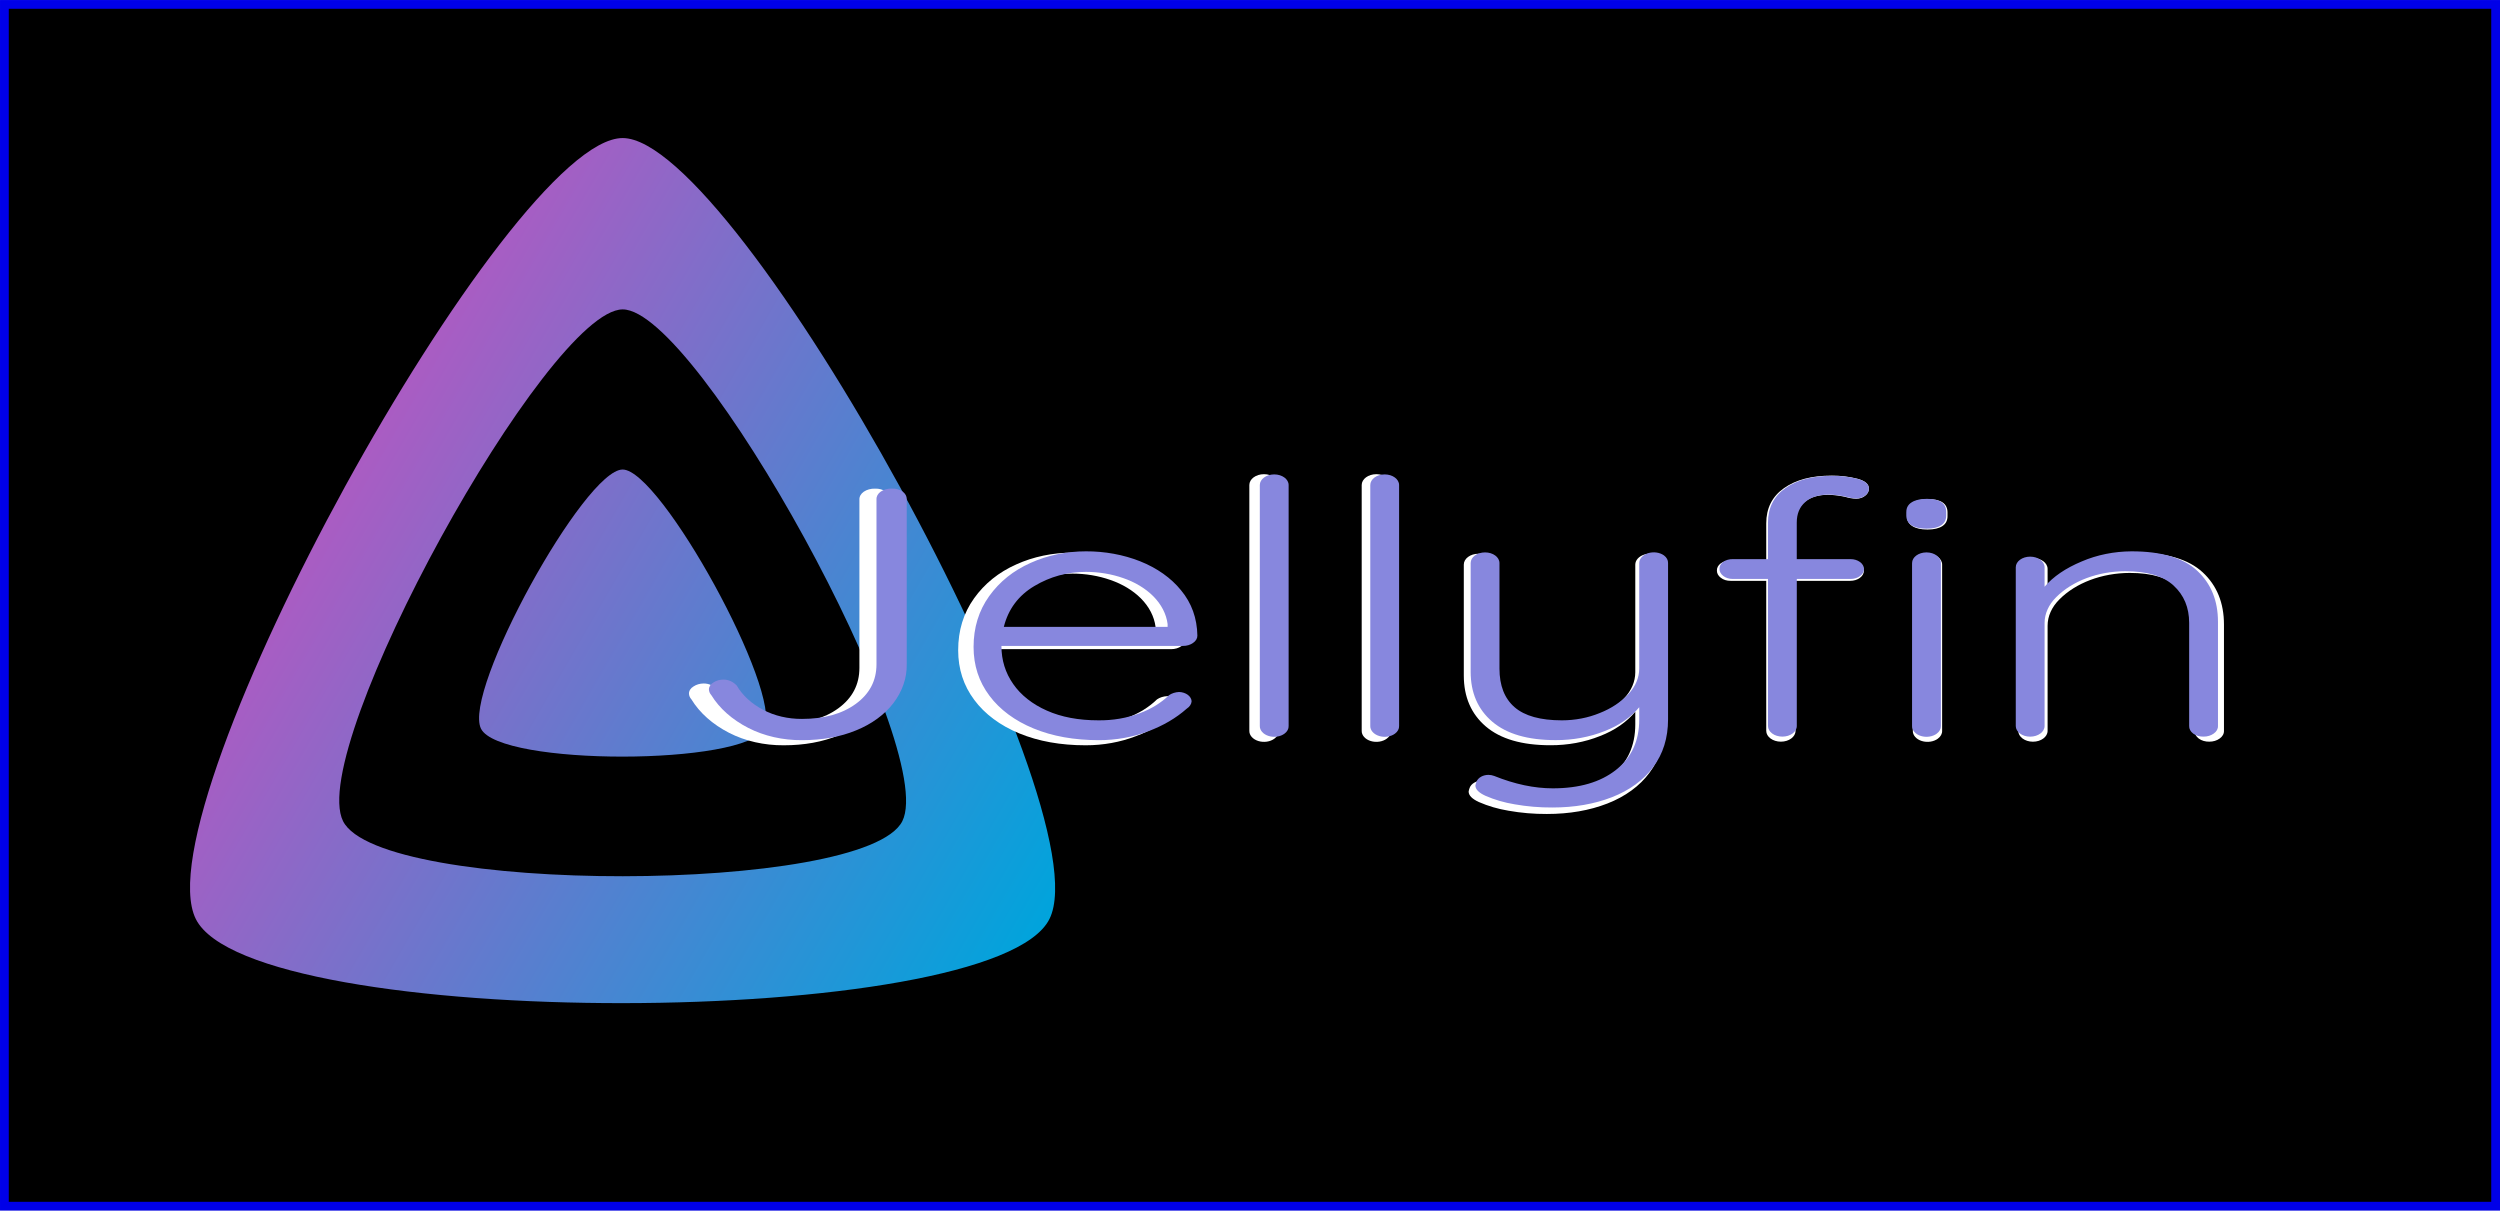
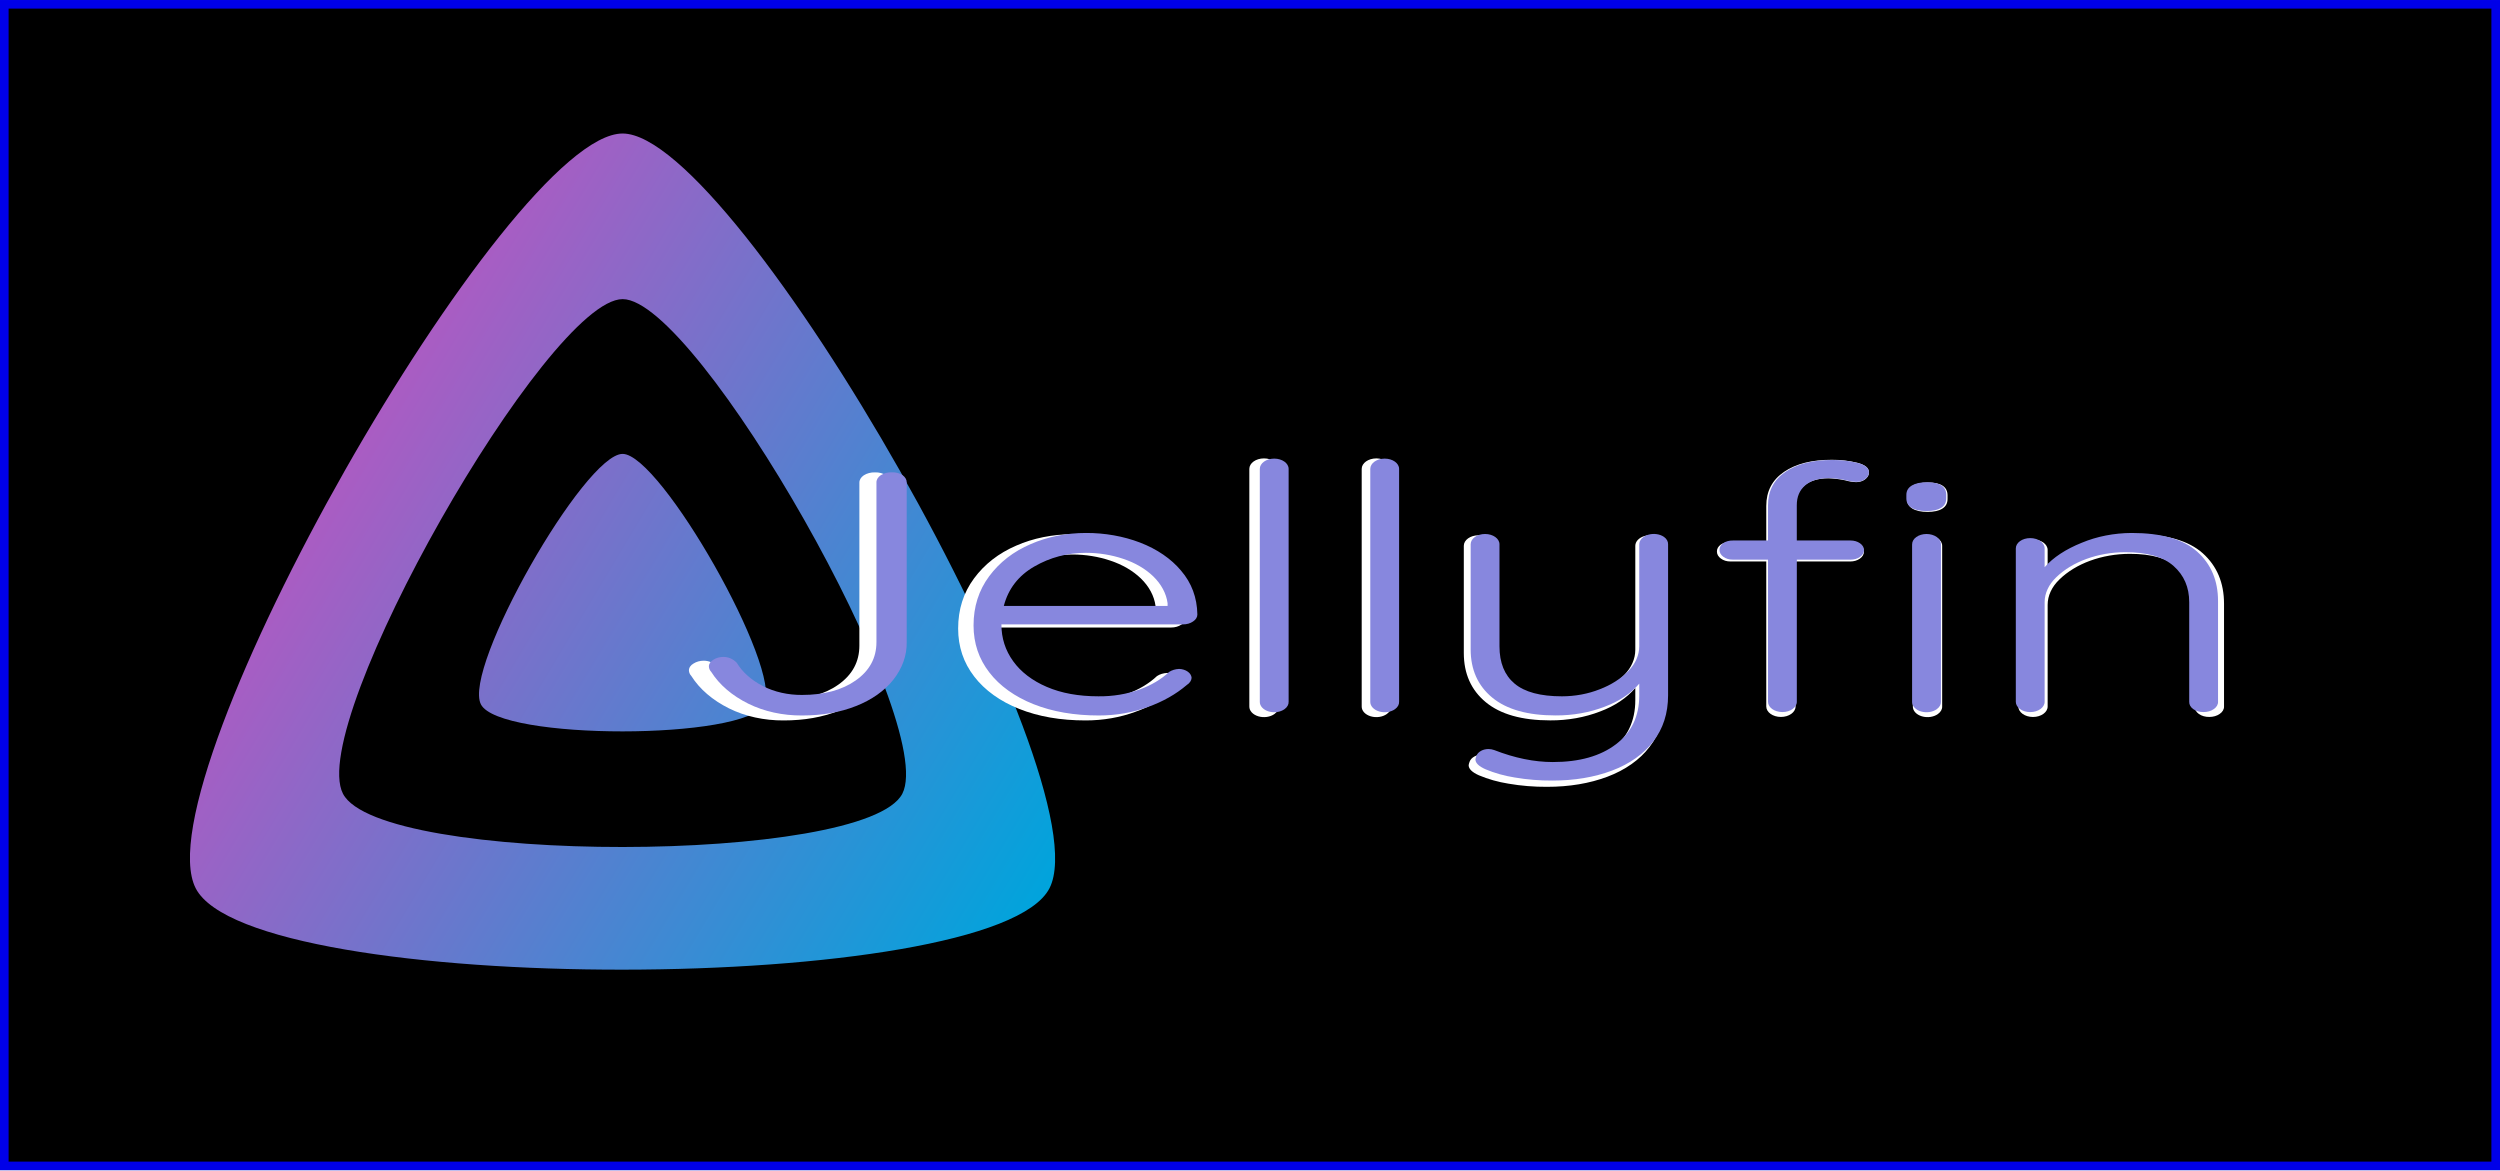
- <svg xmlns="http://www.w3.org/2000/svg" xmlns:xlink="http://www.w3.org/1999/xlink" width="224.143" height="108.536" viewBox="0 0 59.304 28.717" version="1.1" id="svg8">
+ <svg xmlns="http://www.w3.org/2000/svg" xmlns:xlink="http://www.w3.org/1999/xlink" width="235" height="110" viewBox="0 0 62.177 29.104" version="1.1" id="svg8">
  <defs id="defs2">
    <linearGradient xlink:href="#linear-gradient" id="linearGradient3870" gradientUnits="userSpaceOnUse" x1="110.25" y1="213.3" x2="496.14" y2="436.09" />
    <linearGradient id="linear-gradient" x1="110.25" y1="213.3" x2="496.14" y2="436.09" gradientUnits="userSpaceOnUse">
      <stop offset="0" stop-color="#aa5cc3" id="stop3836" />
      <stop offset="1" stop-color="#00a4dc" id="stop3838" />
    </linearGradient>
    <linearGradient xlink:href="#linear-gradient" id="linearGradient3945" gradientUnits="userSpaceOnUse" x1="110.25" y1="213.3" x2="496.14" y2="436.09" />
  </defs>
-   <g id="layer1" transform="translate(-1.436323,-268.0896)">
-     <rect style="opacity:1;fill:#000000;fill-opacity:1;stroke:#0000e8;stroke-width:0.208;stroke-opacity:1" id="rect1489" width="59.097" height="28.509" x="1.54" y="268.194" />
-     <g id="banner-dark-icon" transform="matrix(0.04409504,0,0,0.04409503,4.678745,270.3372)">
+   <g id="layer1" transform="translate(4.9248338e-6,-267.8959)">
+     <rect style="opacity:1;fill:#000000;fill-opacity:1;stroke:#0000e8;stroke-width:0.214;stroke-opacity:1" id="rect1489" width="61.963" height="28.89" x="0.107" y="268.003" />
+     <g id="banner-dark-icon" transform="matrix(0.0462337,0,0,0.04468433,3.397837,270.1753)">
      <path style="fill:url(#linearGradient3945)" d="m 261.42,201.62 c -20.44,0 -86.24,119.29 -76.2,139.43 10.04,20.14 142.48,19.92 152.4,0 9.92,-19.92 -55.76,-139.42 -76.2,-139.43 z" id="inner-shape" />
      <path style="fill:url(#linearGradient3870)" d="M 261.42,23.3 C 199.83,23.3 1.57,382.73 31.8,443.43 c 30.23,60.7 429.34,60 459.24,0 C 520.94,383.43 323,23.3 261.42,23.3 Z M 411.9,390.76 c -19.59,39.33 -281.08,39.77 -300.9,0 -19.82,-39.77 110.1,-275.28 150.45,-275.28 40.35,0 170.04,235.94 150.45,275.28 z" id="outer-shape" />
    </g>
-     <g transform="matrix(0.03902074,0,0,0.02886653,-2.990201,275.3484)" style="isolation:isolate" id="jellyfin-light-outlines">
+     <g transform="matrix(0.04091329,0,0,0.02925231,-4.643063,275.2535)" style="isolation:isolate" id="jellyfin-light-outlines">
      <path style="fill:#ffffff" id="path3848" d="m 556.64,350.75 a 67,67 0 0 1 -22.87,-27.47 8.91,8.91 0 0 1 -1.49,-4.75 7.42,7.42 0 0 1 2.83,-5.94 9.25,9.25 0 0 1 6.09,-2.38 c 3.16,0 5.94,1.69 8.31,5.05 a 48.09,48.09 0 0 0 16.34,20.34 40.59,40.59 0 0 0 24,7.58 q 20.51,0 33.27,-12.62 12.76,-12.62 12.77,-33.12 V 159 a 8.44,8.44 0 0 1 2.67,-6.39 9.56,9.56 0 0 1 6.83,-2.52 9,9 0 0 1 6.68,2.52 8.7,8.7 0 0 1 2.53,6.39 v 138.4 a 64.7,64.7 0 0 1 -8.32,32.67 59,59 0 0 1 -23,22.72 Q 608.62,361 589.9,361 a 57.21,57.21 0 0 1 -33.26,-10.25 z" />
      <path style="fill:#ffffff" id="path3850" d="M 831.66,279.47 A 8.77,8.77 0 0 1 825.42,282 H 713.16 q 0,17.82 7.27,31.92 a 54.91,54.91 0 0 0 20.79,22.28 q 13.51,8.18 31.93,8.17 a 54,54 0 0 0 25.54,-5.94 52.7,52.7 0 0 0 18.12,-15.15 10,10 0 0 1 6.24,-2.67 8.14,8.14 0 0 1 7.72,7.72 8.81,8.81 0 0 1 -3,6.24 74.7,74.7 0 0 1 -23.91,19 65.56,65.56 0 0 1 -30.41,7.43 q -22.87,0 -40.4,-9.8 a 69.51,69.51 0 0 1 -27.32,-27.48 q -9.79,-17.66 -9.8,-40.83 0,-24.36 9.65,-42.62 9.65,-18.26 25.69,-27.92 a 65.2,65.2 0 0 1 34.16,-9.65 70,70 0 0 1 33.41,8.3 65.78,65.78 0 0 1 25.39,24.36 q 9.81,16 10.1,38 a 8.07,8.07 0 0 1 -2.67,6.11 z M 733.5,231.8 q -14.7,11.88 -18.86,34.2 h 101.28 v -2.38 a 46.91,46.91 0 0 0 -8.92,-23.35 48.47,48.47 0 0 0 -18.56,-15.15 54,54 0 0 0 -23,-5.2 q -17.24,0 -31.94,11.88 z" />
      <path style="fill:#ffffff" id="path3852" d="m 888.24,355.5 a 8.92,8.92 0 0 1 -15.3,-6.38 v -202 a 8.91,8.91 0 1 1 17.82,0 v 202 a 8.65,8.65 0 0 1 -2.52,6.38 z" />
      <path style="fill:#ffffff" id="path3854" d="m 956.55,355.5 a 8.92,8.92 0 0 1 -15.3,-6.38 v -202 a 8.91,8.91 0 1 1 17.82,0 v 202 a 8.65,8.65 0 0 1 -2.52,6.38 z" />
      <path style="fill:#ffffff" id="path3856" d="m 1122.86,206.11 a 8.7,8.7 0 0 1 2.53,6.39 v 131 q 0,23.44 -9.21,40.09 a 61.58,61.58 0 0 1 -25.54,25.25 q -16.34,8.61 -36.83,8.61 a 96.73,96.73 0 0 1 -23.31,-2.68 61.72,61.72 0 0 1 -18,-7.12 q -6.24,-3.87 -6.24,-8.62 a 17.94,17.94 0 0 1 0.6,-3 8.06,8.06 0 0 1 3,-4.45 7.49,7.49 0 0 1 4.45,-1.49 7.91,7.91 0 0 1 3.56,0.89 q 19,10.39 36.24,10.4 24.65,0 39.06,-15.44 14.41,-15.44 14.4,-42.18 v -10.38 a 54.37,54.37 0 0 1 -21.38,20 62.55,62.55 0 0 1 -30.3,7.58 q -25.83,0 -39.2,-15.45 -13.37,-15.45 -13.37,-41.87 V 212.5 a 8.91,8.91 0 1 1 17.82,0 V 301 q 0,21.39 9.36,32.38 9.36,10.99 29.25,11 a 48,48 0 0 0 23.32,-6.09 49.88,49.88 0 0 0 17.82,-16 37.44,37.44 0 0 0 6.68,-21.24 V 212.5 a 9,9 0 0 1 15.29,-6.39 z" />
      <path style="fill:#ffffff" id="path3858" d="m 1210.18,161.41 q -5.21,6.24 -5.2,17.23 v 30.59 h 33.27 a 8.19,8.19 0 0 1 5.79,2.38 8.26,8.26 0 0 1 0,11.88 8.22,8.22 0 0 1 -5.79,2.37 H 1205 v 123.26 a 8.91,8.91 0 1 1 -17.82,0 V 225.86 h -21.68 a 7.83,7.83 0 0 1 -5.94,-2.52 8.21,8.21 0 0 1 -2.37,-5.79 8,8 0 0 1 2.37,-6.09 8.33,8.33 0 0 1 5.94,-2.23 h 21.68 v -30.59 q 0,-18.7 10.84,-29 10.84,-10.3 29,-10.24 a 46.1,46.1 0 0 1 15.45,2.52 q 7.13,2.53 7.12,8.17 a 8.07,8.07 0 0 1 -2.37,5.94 7.37,7.37 0 0 1 -5.35,2.37 18.81,18.81 0 0 1 -6.53,-1.48 42,42 0 0 0 -10.4,-1.78 q -9.57,0.04 -14.76,6.27 z m 65.82,19.46 c -2.19,-1.88 -3.27,-4.61 -3.27,-8.17 v -3 q 0,-5.34 3.41,-8.17 3.41,-2.83 9.36,-2.82 11.88,0 11.88,11 v 3 c 0,3.56 -1,6.29 -3.12,8.17 -2.12,1.88 -5.1,2.82 -9.06,2.82 -3.96,0 -7.06,-0.95 -9.2,-2.83 z m 15.59,174.63 a 8.92,8.92 0 0 1 -15.3,-6.38 V 212.5 a 8.91,8.91 0 1 1 17.82,0 v 136.62 a 8.65,8.65 0 0 1 -2.55,6.38 z" />
      <path style="fill:#ffffff" id="path3860" d="m 1452.53,218.88 q 12.92,16.2 12.92,42.92 v 87.32 a 8.4,8.4 0 0 1 -2.67,6.38 8.8,8.8 0 0 1 -6.24,2.53 8.64,8.64 0 0 1 -8.91,-8.91 v -86.43 q 0,-19.31 -9.65,-31.33 -9.65,-12.02 -29.85,-12 a 53.28,53.28 0 0 0 -42.77,21.83 36.24,36.24 0 0 0 -7.13,21.53 v 86.43 a 8.91,8.91 0 1 1 -17.82,0 V 216.06 a 8.91,8.91 0 1 1 17.82,0 v 16.34 q 8,-12.77 23,-21.24 A 61.84,61.84 0 0 1 1412,202.7 q 27.61,0 40.53,16.18 z" />
    </g>
-     <g transform="matrix(0.03836108,0,0,0.02829776,-2.165735,275.4323)" style="isolation:isolate;fill:#8787de" id="jellyfin-light-outlines-3">
+     <g transform="matrix(0.04022164,0,0,0.02867594,-3.778608,275.3385)" style="isolation:isolate;fill:#8787de" id="jellyfin-light-outlines-3">
      <path style="fill:#8787de" id="path3848-6" d="m 556.64,350.75 a 67,67 0 0 1 -22.87,-27.47 8.91,8.91 0 0 1 -1.49,-4.75 7.42,7.42 0 0 1 2.83,-5.94 9.25,9.25 0 0 1 6.09,-2.38 c 3.16,0 5.94,1.69 8.31,5.05 a 48.09,48.09 0 0 0 16.34,20.34 40.59,40.59 0 0 0 24,7.58 q 20.51,0 33.27,-12.62 12.76,-12.62 12.77,-33.12 V 159 a 8.44,8.44 0 0 1 2.67,-6.39 9.56,9.56 0 0 1 6.83,-2.52 9,9 0 0 1 6.68,2.52 8.7,8.7 0 0 1 2.53,6.39 v 138.4 a 64.7,64.7 0 0 1 -8.32,32.67 59,59 0 0 1 -23,22.72 Q 608.62,361 589.9,361 a 57.21,57.21 0 0 1 -33.26,-10.25 z" />
      <path style="fill:#8787de" id="path3850-7" d="M 831.66,279.47 A 8.77,8.77 0 0 1 825.42,282 H 713.16 q 0,17.82 7.27,31.92 a 54.91,54.91 0 0 0 20.79,22.28 q 13.51,8.18 31.93,8.17 a 54,54 0 0 0 25.54,-5.94 52.7,52.7 0 0 0 18.12,-15.15 10,10 0 0 1 6.24,-2.67 8.14,8.14 0 0 1 7.72,7.72 8.81,8.81 0 0 1 -3,6.24 74.7,74.7 0 0 1 -23.91,19 65.56,65.56 0 0 1 -30.41,7.43 q -22.87,0 -40.4,-9.8 a 69.51,69.51 0 0 1 -27.32,-27.48 q -9.79,-17.66 -9.8,-40.83 0,-24.36 9.65,-42.62 9.65,-18.26 25.69,-27.92 a 65.2,65.2 0 0 1 34.16,-9.65 70,70 0 0 1 33.41,8.3 65.78,65.78 0 0 1 25.39,24.36 q 9.81,16 10.1,38 a 8.07,8.07 0 0 1 -2.67,6.11 z M 733.5,231.8 q -14.7,11.88 -18.86,34.2 h 101.28 v -2.38 a 46.91,46.91 0 0 0 -8.92,-23.35 48.47,48.47 0 0 0 -18.56,-15.15 54,54 0 0 0 -23,-5.2 q -17.24,0 -31.94,11.88 z" />
      <path style="fill:#8787de" id="path3852-5" d="m 888.24,355.5 a 8.92,8.92 0 0 1 -15.3,-6.38 v -202 a 8.91,8.91 0 1 1 17.82,0 v 202 a 8.65,8.65 0 0 1 -2.52,6.38 z" />
      <path style="fill:#8787de" id="path3854-3" d="m 956.55,355.5 a 8.92,8.92 0 0 1 -15.3,-6.38 v -202 a 8.91,8.91 0 1 1 17.82,0 v 202 a 8.65,8.65 0 0 1 -2.52,6.38 z" />
      <path style="fill:#8787de" id="path3856-5" d="m 1122.86,206.11 a 8.7,8.7 0 0 1 2.53,6.39 v 131 q 0,23.44 -9.21,40.09 a 61.58,61.58 0 0 1 -25.54,25.25 q -16.34,8.61 -36.83,8.61 a 96.73,96.73 0 0 1 -23.31,-2.68 61.72,61.72 0 0 1 -18,-7.12 q -6.24,-3.87 -6.24,-8.62 a 17.94,17.94 0 0 1 0.6,-3 8.06,8.06 0 0 1 3,-4.45 7.49,7.49 0 0 1 4.45,-1.49 7.91,7.91 0 0 1 3.56,0.89 q 19,10.39 36.24,10.4 24.65,0 39.06,-15.44 14.41,-15.44 14.4,-42.18 v -10.38 a 54.37,54.37 0 0 1 -21.38,20 62.55,62.55 0 0 1 -30.3,7.58 q -25.83,0 -39.2,-15.45 -13.37,-15.45 -13.37,-41.87 V 212.5 a 8.91,8.91 0 1 1 17.82,0 V 301 q 0,21.39 9.36,32.38 9.36,10.99 29.25,11 a 48,48 0 0 0 23.32,-6.09 49.88,49.88 0 0 0 17.82,-16 37.44,37.44 0 0 0 6.68,-21.24 V 212.5 a 9,9 0 0 1 15.29,-6.39 z" />
      <path style="fill:#8787de" id="path3858-6" d="m 1210.18,161.41 q -5.21,6.24 -5.2,17.23 v 30.59 h 33.27 a 8.19,8.19 0 0 1 5.79,2.38 8.26,8.26 0 0 1 0,11.88 8.22,8.22 0 0 1 -5.79,2.37 H 1205 v 123.26 a 8.91,8.91 0 1 1 -17.82,0 V 225.86 h -21.68 a 7.83,7.83 0 0 1 -5.94,-2.52 8.21,8.21 0 0 1 -2.37,-5.79 8,8 0 0 1 2.37,-6.09 8.33,8.33 0 0 1 5.94,-2.23 h 21.68 v -30.59 q 0,-18.7 10.84,-29 10.84,-10.3 29,-10.24 a 46.1,46.1 0 0 1 15.45,2.52 q 7.13,2.53 7.12,8.17 a 8.07,8.07 0 0 1 -2.37,5.94 7.37,7.37 0 0 1 -5.35,2.37 18.81,18.81 0 0 1 -6.53,-1.48 42,42 0 0 0 -10.4,-1.78 q -9.57,0.04 -14.76,6.27 z m 65.82,19.46 c -2.19,-1.88 -3.27,-4.61 -3.27,-8.17 v -3 q 0,-5.34 3.41,-8.17 3.41,-2.83 9.36,-2.82 11.88,0 11.88,11 v 3 c 0,3.56 -1,6.29 -3.12,8.17 -2.12,1.88 -5.1,2.82 -9.06,2.82 -3.96,0 -7.06,-0.95 -9.2,-2.83 z m 15.59,174.63 a 8.92,8.92 0 0 1 -15.3,-6.38 V 212.5 a 8.91,8.91 0 1 1 17.82,0 v 136.62 a 8.65,8.65 0 0 1 -2.55,6.38 z" />
      <path style="fill:#8787de" id="path3860-2" d="m 1452.53,218.88 q 12.92,16.2 12.92,42.92 v 87.32 a 8.4,8.4 0 0 1 -2.67,6.38 8.8,8.8 0 0 1 -6.24,2.53 8.64,8.64 0 0 1 -8.91,-8.91 v -86.43 q 0,-19.31 -9.65,-31.33 -9.65,-12.02 -29.85,-12 a 53.28,53.28 0 0 0 -42.77,21.83 36.24,36.24 0 0 0 -7.13,21.53 v 86.43 a 8.91,8.91 0 1 1 -17.82,0 V 216.06 a 8.91,8.91 0 1 1 17.82,0 v 16.34 q 8,-12.77 23,-21.24 A 61.84,61.84 0 0 1 1412,202.7 q 27.61,0 40.53,16.18 z" />
    </g>
  </g>
</svg>
